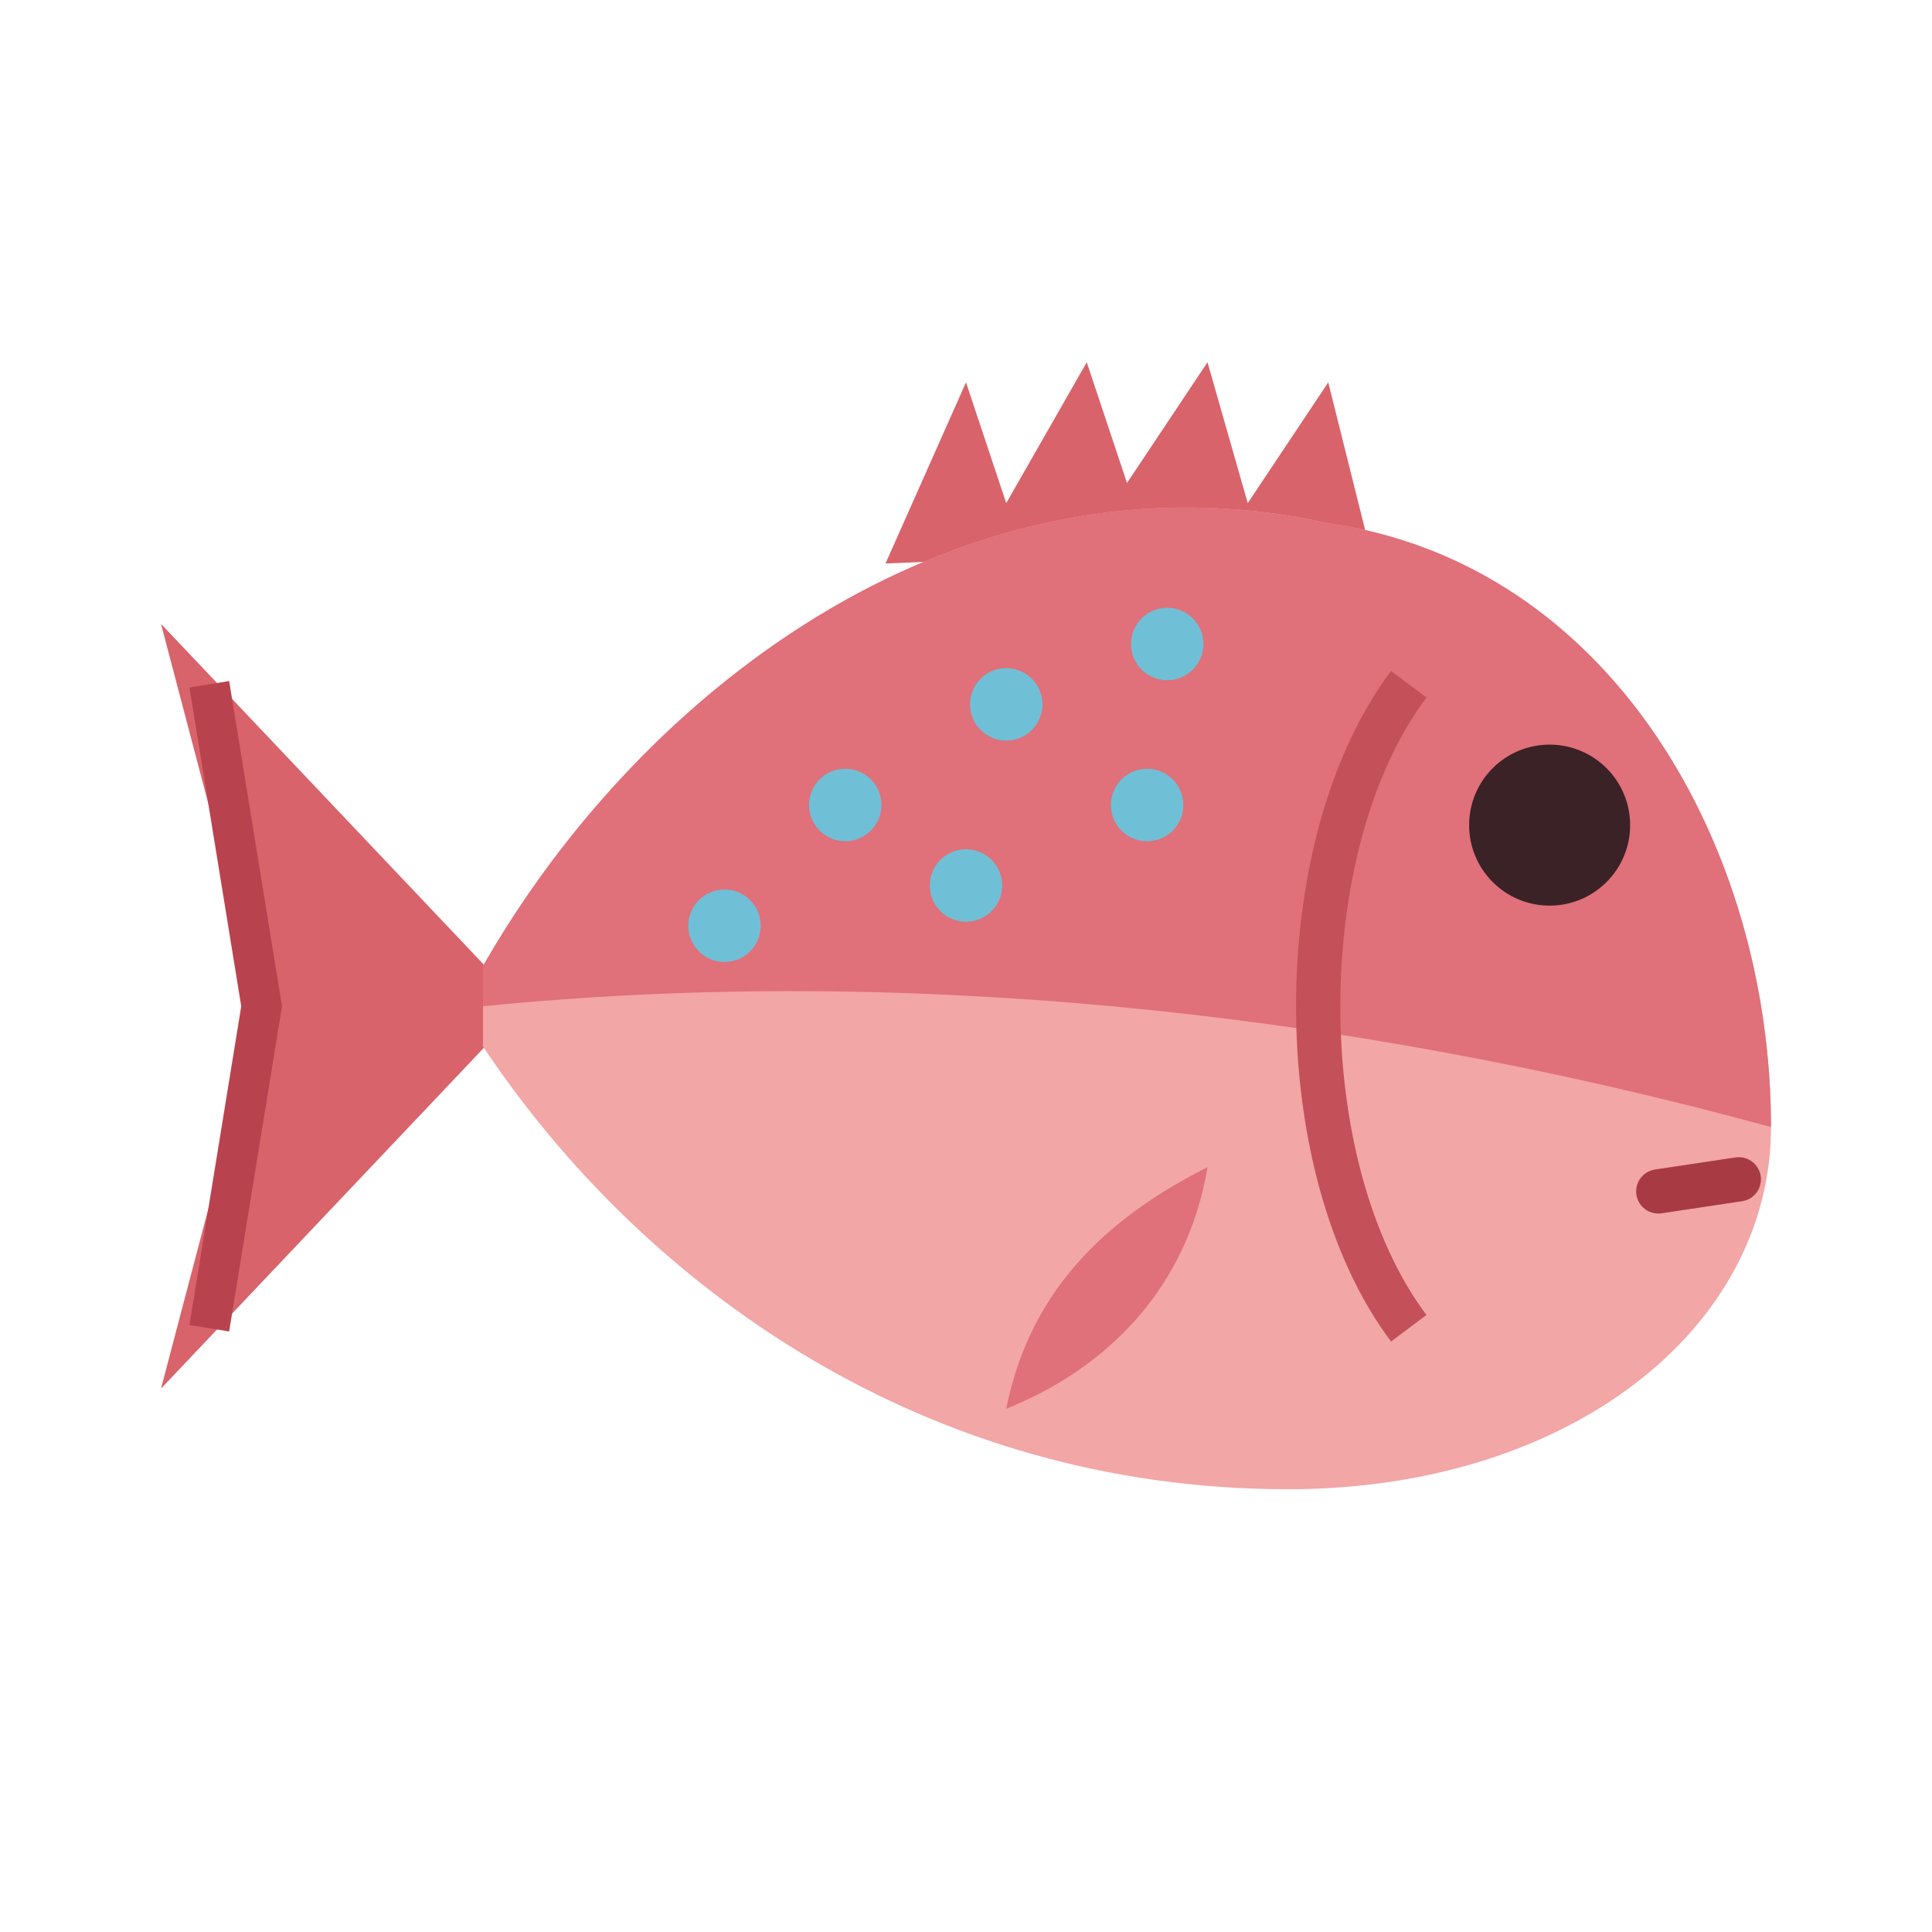
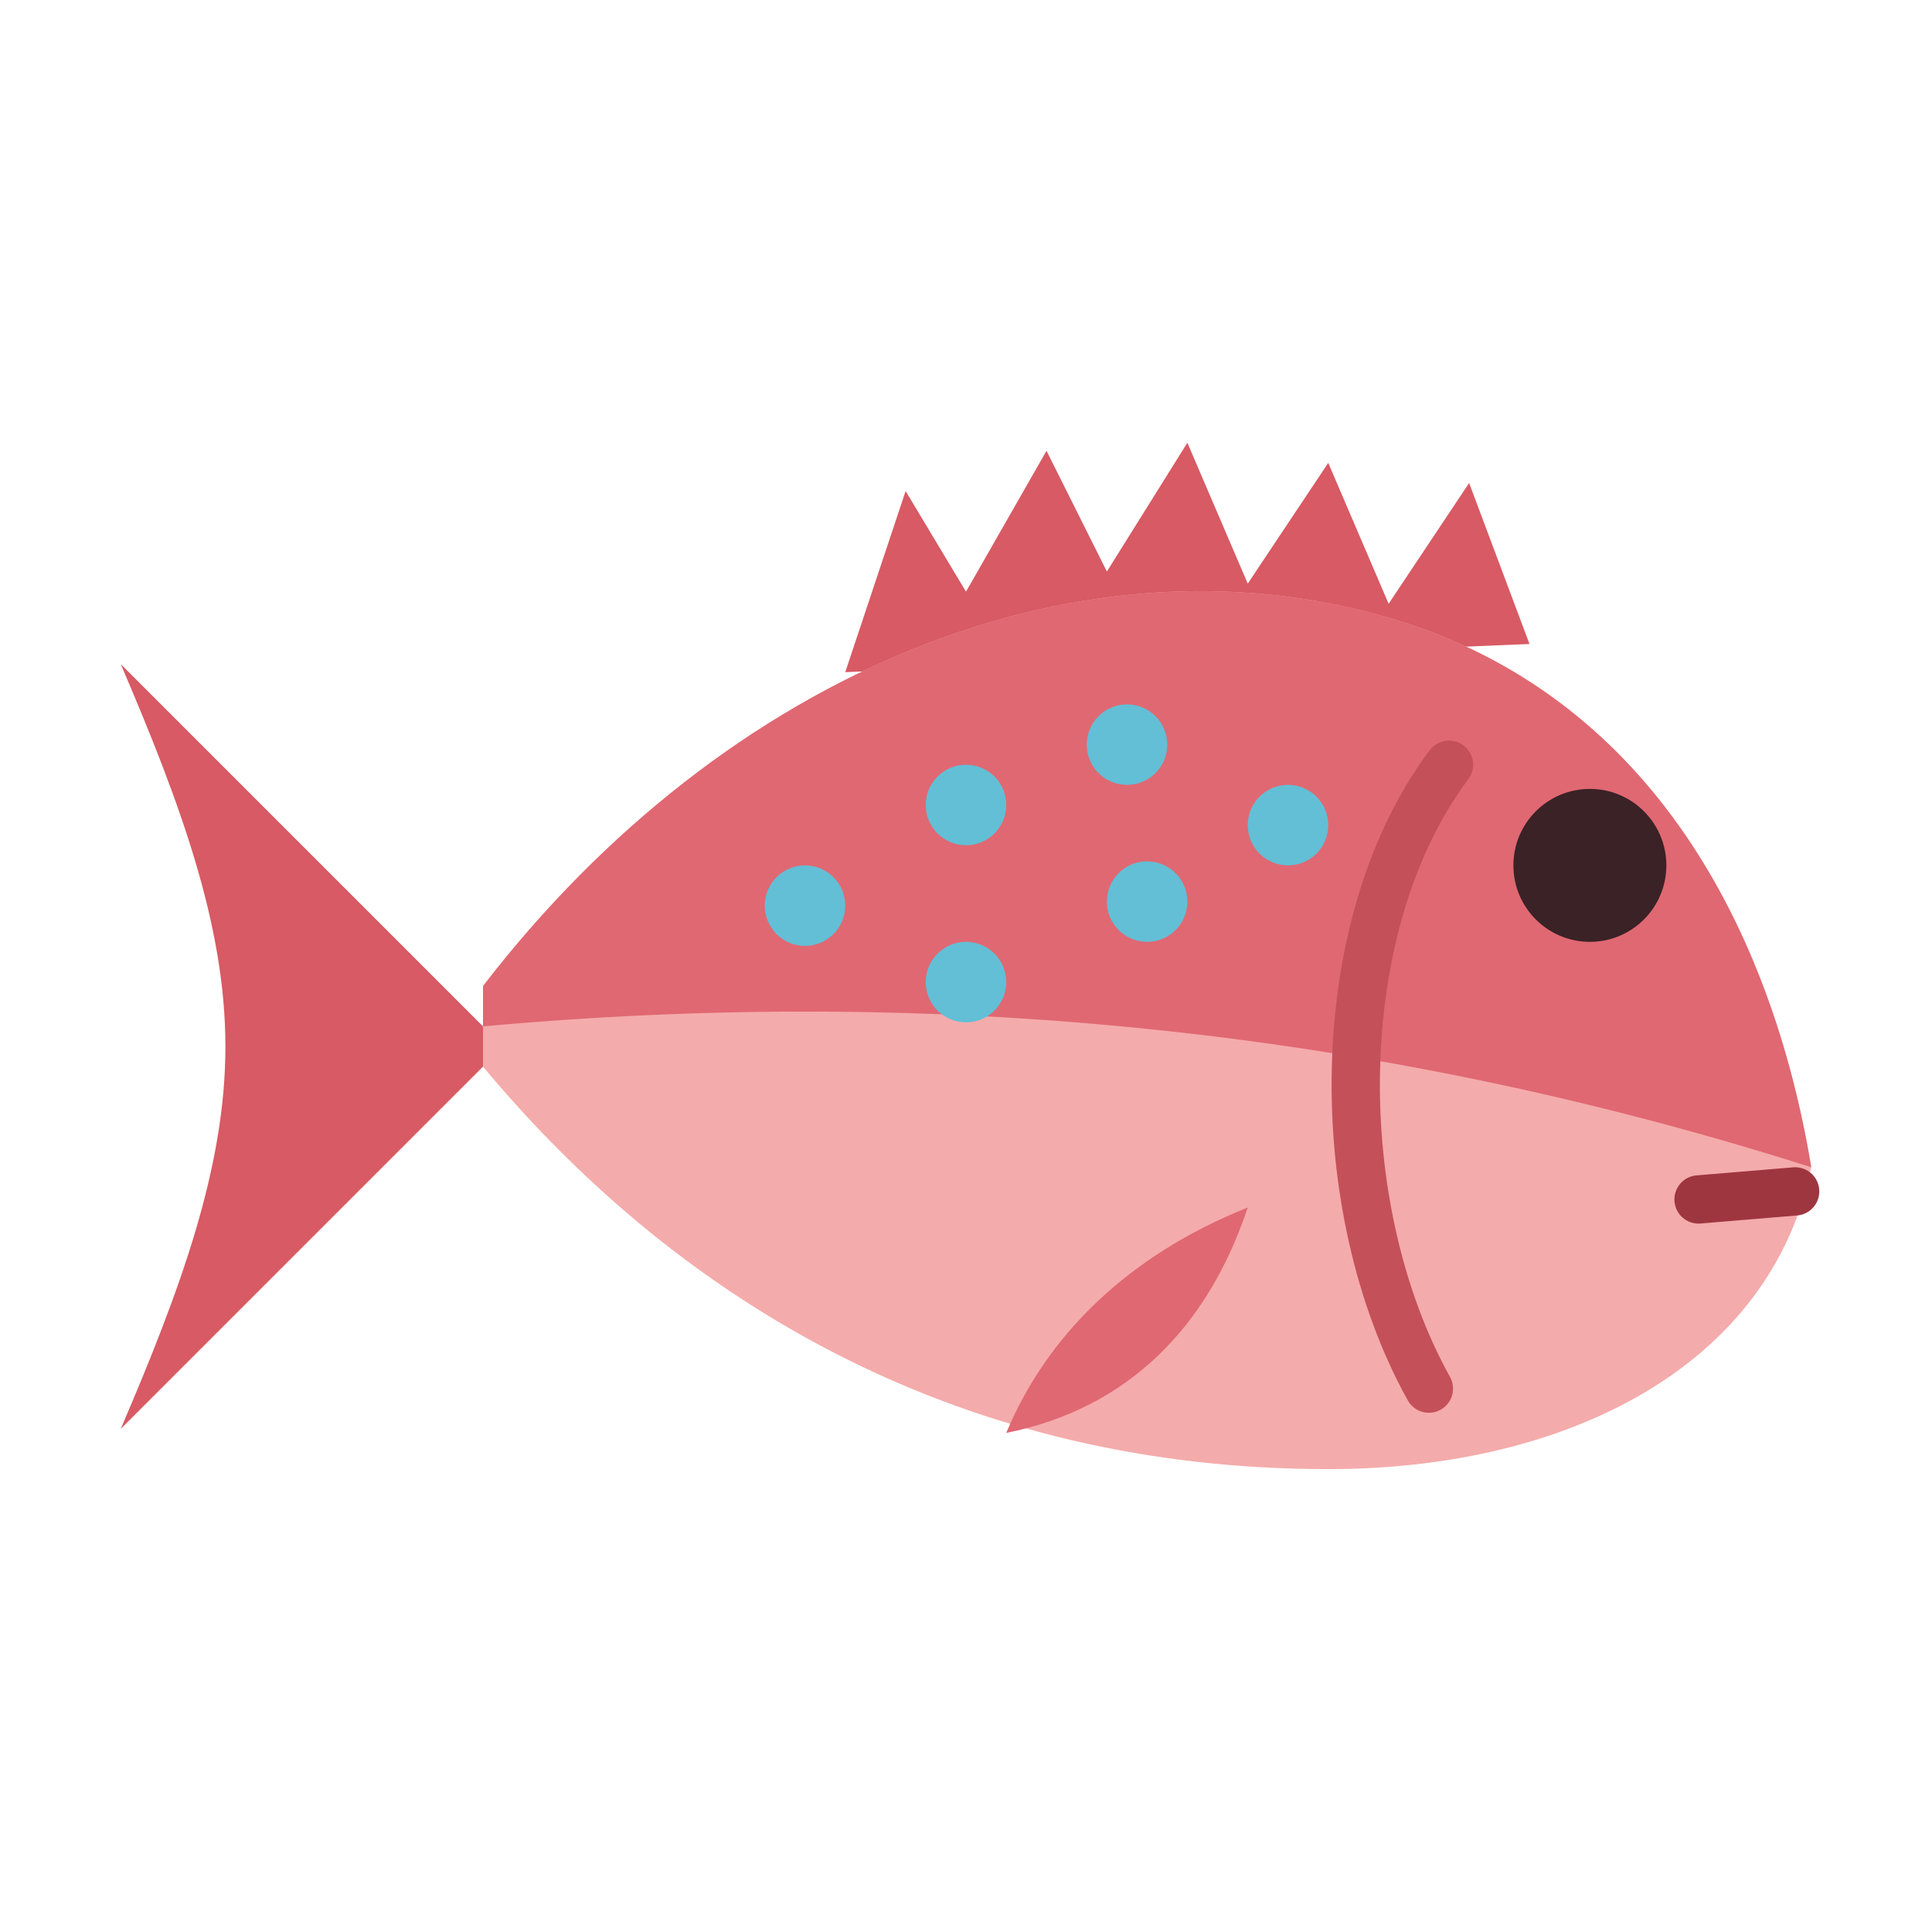
<svg xmlns="http://www.w3.org/2000/svg" width="48" height="48" viewBox="0 0 48 48" role="img" aria-label="Sea bream">
-   <path d="M13 25 4 15.5l2.5 9.5L4 34.5Z" fill="#d9636b" />
-   <path d="M5.2 17l1.3 8-1.3 8" stroke="#b8434e" stroke-width="1" fill="none" />
-   <path d="M34 13.5l-1-4-2 3-1-3.5-2 3-1-3-2 3.5-1-3-2 4.5Z" fill="#d9636b" />
-   <path d="M44 28c0-7-4-14-11-15-9-2-17 4-21 11v2c4 6 11 11 20 11 7 0 12-4 12-9Z" fill="#f2a6a6" />
-   <path d="M44 28c0-7-4-14-11-15-9-2-17 4-21 11v1c10-1 21 0 32 3Z" fill="#e0707a" />
-   <g fill="#6fc0d6">
-     <circle cx="21" cy="20" r=".9" />
-     <circle cx="25" cy="17.5" r=".9" />
-     <circle cx="29" cy="16" r=".9" />
-     <circle cx="24" cy="22" r=".9" />
-     <circle cx="28.5" cy="20" r=".9" />
-     <circle cx="18" cy="23" r=".9" />
+   <path d="M12.5 26 3 16.5c1.5 3.5 2.6 6.5 2.6 9.5S4.5 32 3 35.5Z" fill="#d75a64" />
+   <path d="M38 16l-1.5-4-2 3-1.5-3.5-2 3-1.5-3.5-2 3.2-1.5-3-2 3.5-1.5-2.5-1.5 4.5Z" fill="#d75a64" />
+   <path d="M45 29c-1-6-4-11.5-10-13.5-8-2.6-17 1.2-23 9v2c5 6 12 10 21 10 6 0 11-2.6 12-7.5Z" fill="#f4abab" />
+   <path d="M45 29c-1-6-4-11.5-10-13.5-8-2.6-17 1.2-23 9v1c11-1 22 0 33 3.5Z" fill="#e06872" />
+   <g fill="#62bfd6">
+     <circle cx="20" cy="22.5" r="1" />
+     <circle cx="24" cy="20" r="1" />
+     <circle cx="28" cy="18.5" r="1" />
+     <circle cx="24" cy="24.4" r="1" />
+     <circle cx="28.5" cy="22.4" r="1" />
+     <circle cx="32" cy="20.5" r="1" />
  </g>
-   <path d="M35 17c-3 4-3 12 0 16" stroke="#c4505a" stroke-width="1.1" fill="none" />
-   <path d="M30 29c-3 1.5-4.5 3.5-5 6 2.5-1 4.5-3 5-6Z" fill="#e0707a" />
-   <path d="M43.2 29.3l-2 .3" stroke="#a83a44" stroke-width="1.1" stroke-linecap="round" />
-   <circle cx="38.5" cy="20.5" r="2" fill="#3a2226" />
+   <path d="M36 19c-3 4-3 11-.5 15.5" stroke="#c4505a" stroke-width="1.2" fill="none" stroke-linecap="round" />
+   <path d="M31 30c-3 1.2-5 3.2-6 5.6 3-.6 5-2.6 6-5.6Z" fill="#e06872" />
+   <path d="M44.6 29.6l-2.4.2" stroke="#9e3640" stroke-width="1.2" stroke-linecap="round" />
+   <circle cx="39.5" cy="21.5" r="1.9" fill="#3a2226" />
</svg>
